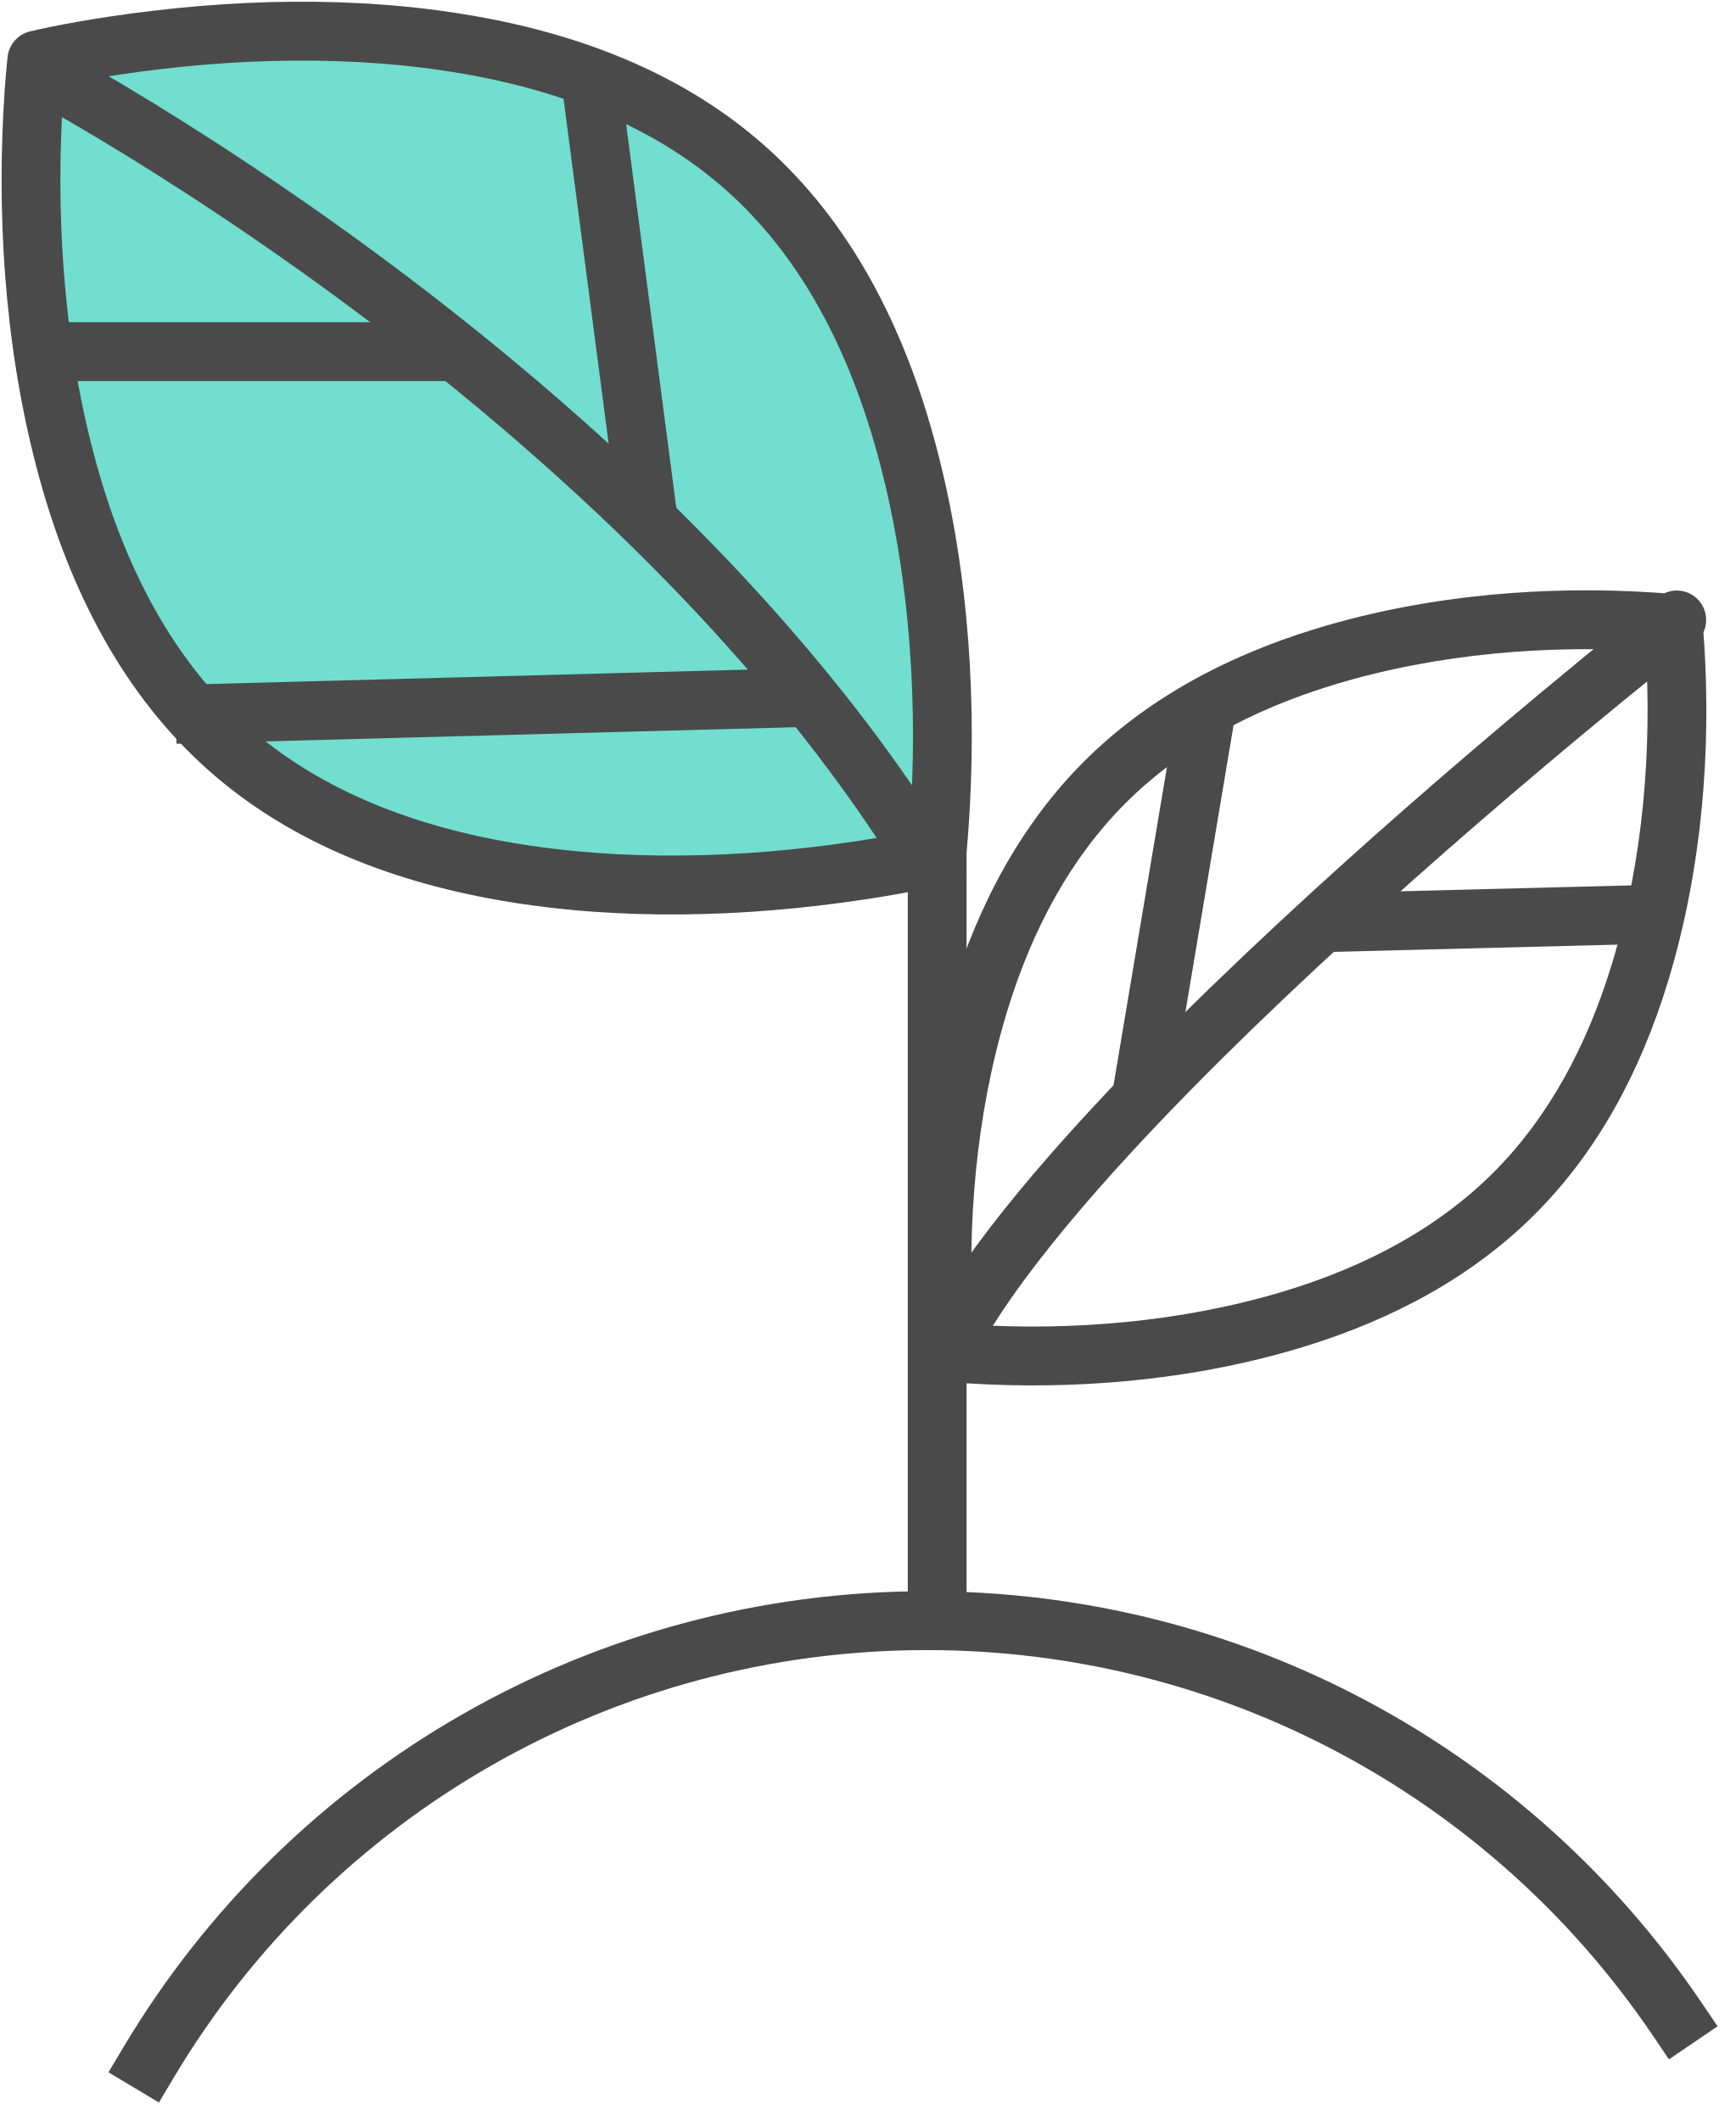
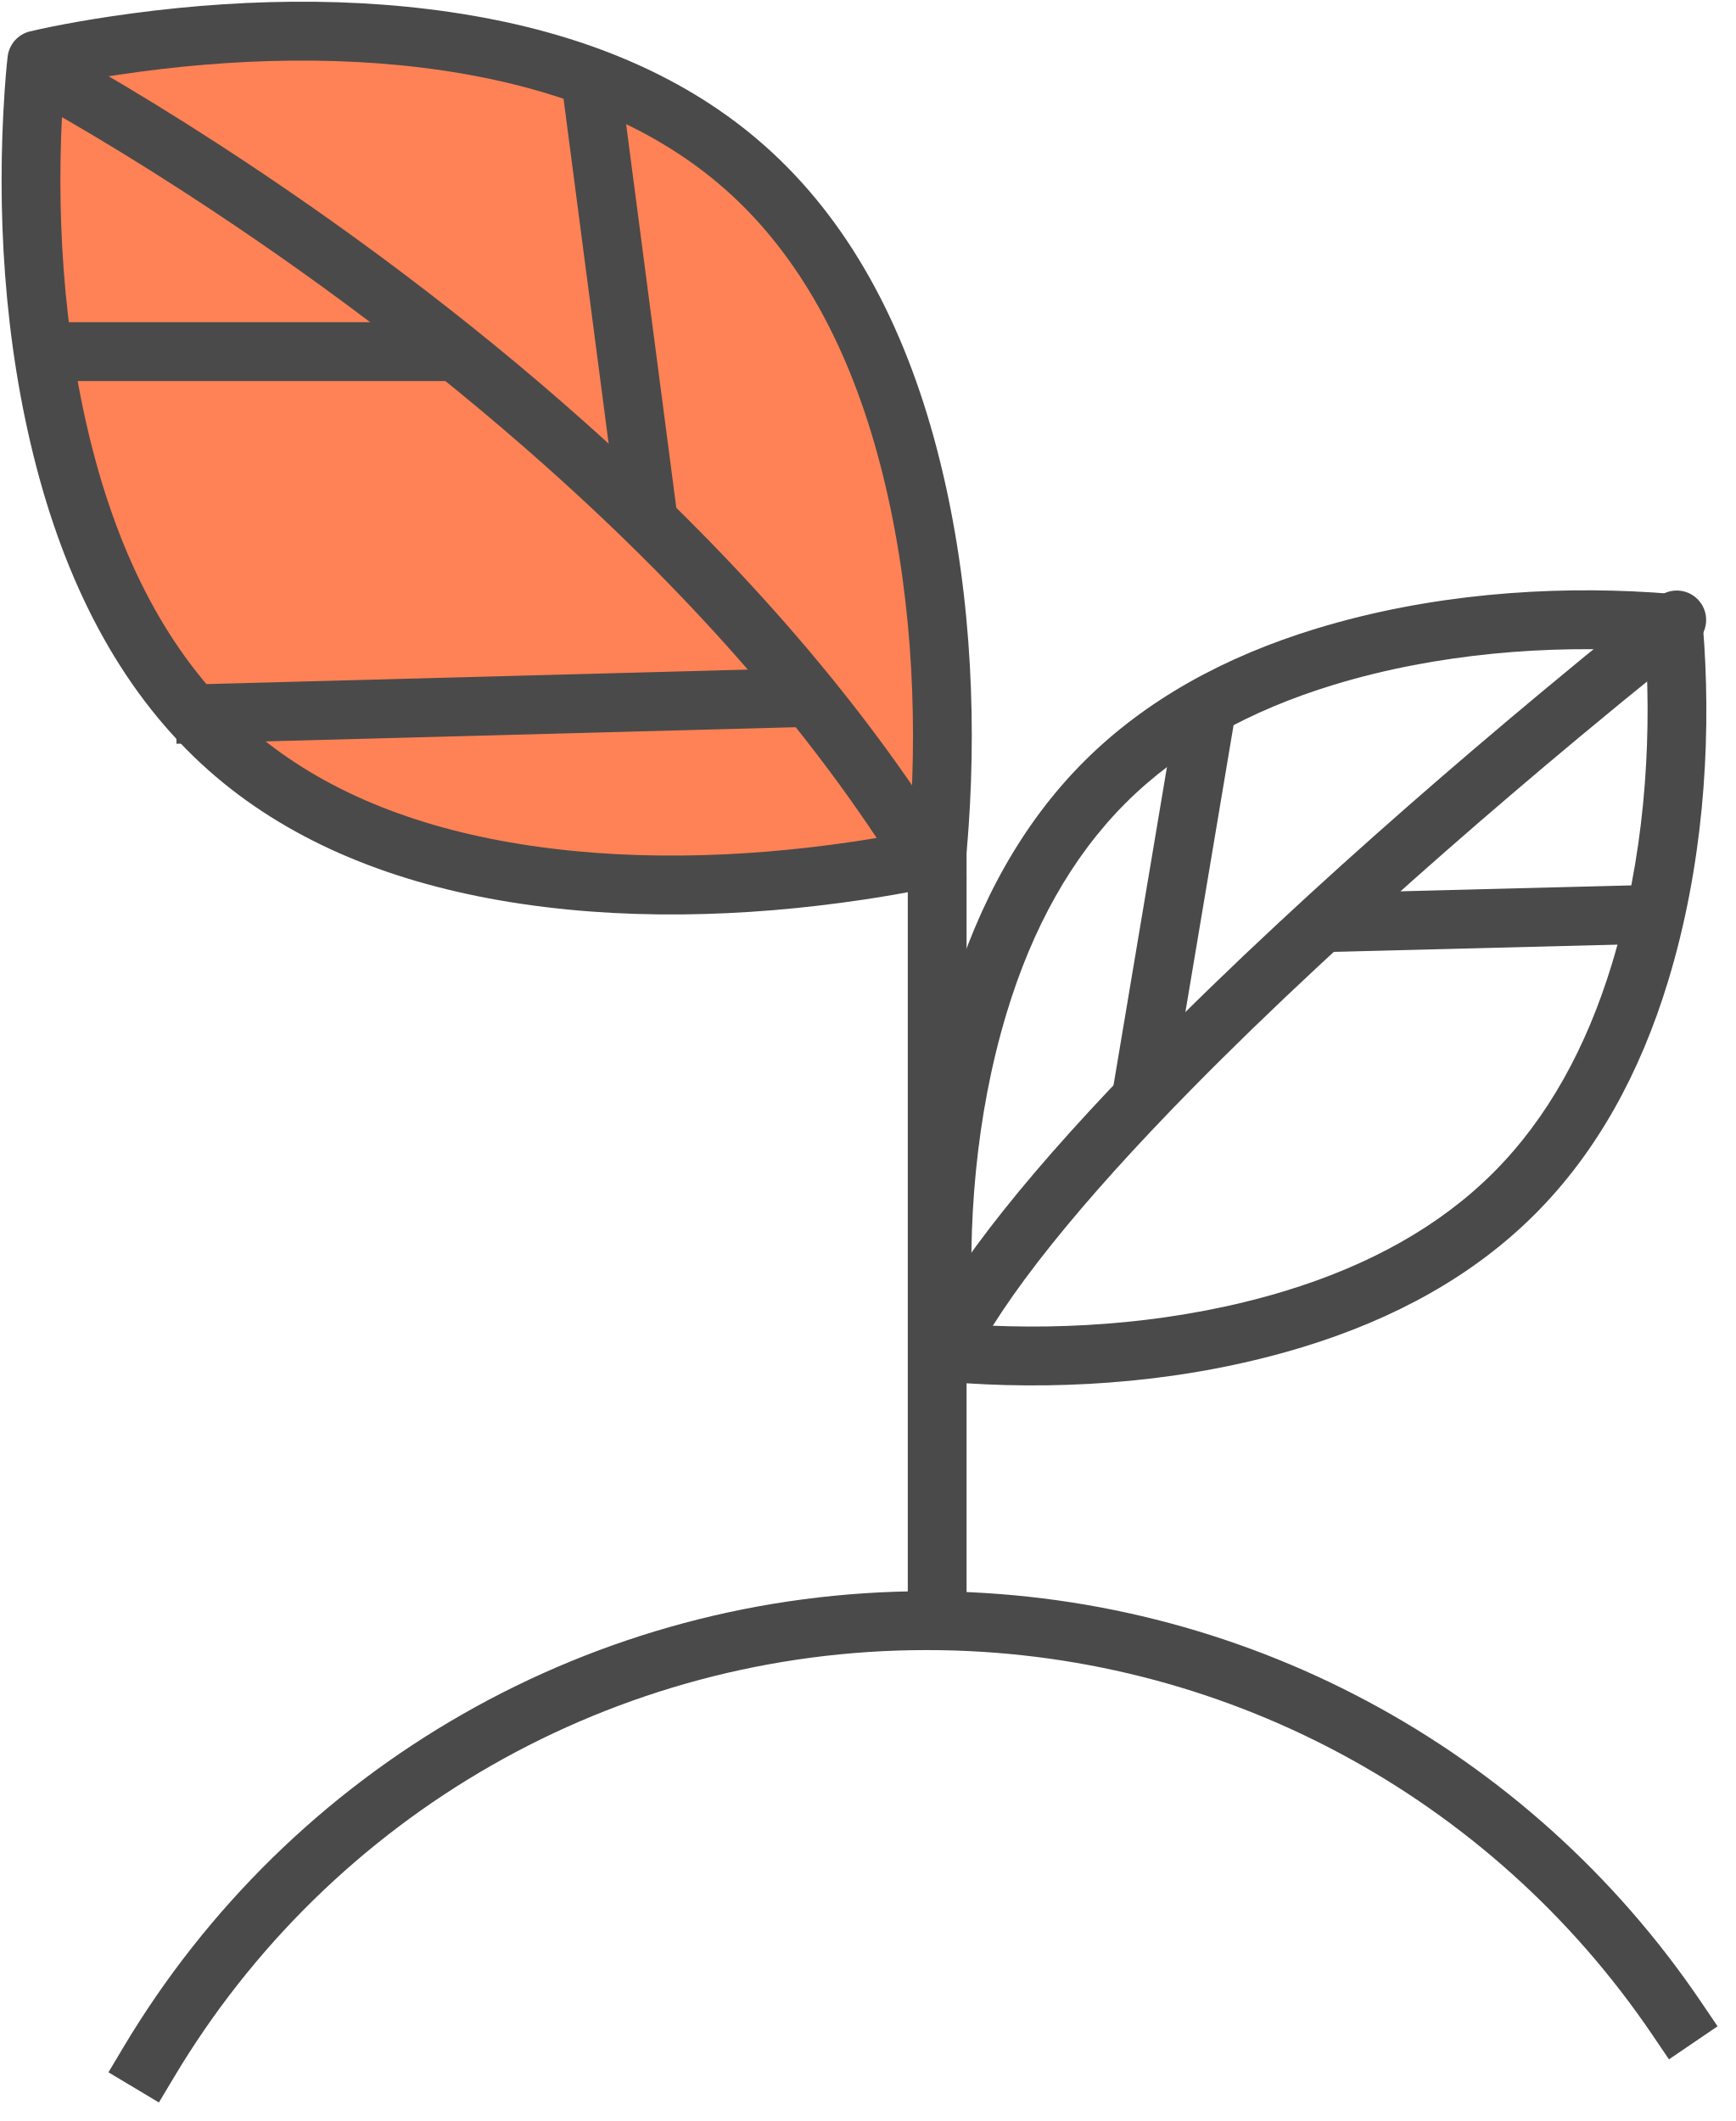
<svg xmlns="http://www.w3.org/2000/svg" width="63px" height="77px" viewBox="0 0 63 77" version="1.1">
  <defs />
  <g id="Pages" stroke="none" stroke-width="1" fill="none" fill-rule="evenodd">
    <g id="Main-New---focus" transform="translate(-610, -653)">
      <g id="sum" transform="translate(250, 621)">
        <g id="1" transform="translate(265, 0)">
          <g id="icon-hadash" transform="translate(95, 32)">
            <path d="M6.316,75.411 L5.768,76.328 L3.937,75.232 L4.484,74.315 C10.557,64.138 21.546,57.767 33.638,57.767 C45.041,57.767 55.485,63.427 61.749,72.678 L62.348,73.562 L60.583,74.762 L59.984,73.877 C54.113,65.207 44.326,59.904 33.638,59.904 C22.304,59.904 12.006,65.873 6.316,75.411 Z" id="Stroke-1" fill="#4A4A4A" fill-rule="nonzero" />
            <path d="M39.339,27.655 C41.573,25.418 44.444,23.837 47.792,22.817 C51.919,21.56 56.233,21.266 59.989,21.508 C60.398,21.534 60.691,21.561 60.854,21.579 C61.347,21.636 61.736,22.025 61.793,22.519 C61.811,22.682 61.838,22.977 61.864,23.386 C62.105,27.149 61.812,31.47 60.557,35.604 C59.539,38.958 57.96,41.834 55.727,44.071 C53.494,46.308 50.623,47.889 47.274,48.909 C43.147,50.166 38.834,50.46 35.078,50.218 C34.669,50.192 34.375,50.165 34.212,50.147 C33.719,50.09 33.331,49.701 33.274,49.207 C33.255,49.044 33.229,48.749 33.202,48.34 C32.961,44.577 33.255,40.256 34.51,36.122 C35.528,32.768 37.106,29.892 39.339,27.655 Z M48.413,24.861 C45.378,25.786 42.811,27.2 40.848,29.166 C38.885,31.133 37.473,33.704 36.551,36.744 C35.394,40.553 35.111,44.59 35.324,48.093 C38.822,48.307 42.851,48.023 46.654,46.865 C49.689,45.94 52.255,44.527 54.219,42.56 C56.182,40.593 57.593,38.022 58.516,34.982 C59.672,31.173 59.956,27.136 59.742,23.633 C56.245,23.419 52.215,23.703 48.413,24.861 Z" id="Stroke-3" fill="#4A4A4A" fill-rule="nonzero" />
            <path d="M60.209,21.666 C60.672,21.302 61.343,21.383 61.706,21.848 C62.07,22.312 61.988,22.984 61.525,23.348 C61.473,23.389 61.37,23.47 61.221,23.588 C60.971,23.787 60.681,24.019 60.354,24.283 C59.418,25.036 58.375,25.89 57.252,26.826 C54.044,29.501 50.836,32.301 47.844,35.087 C46.192,36.625 44.651,38.118 43.241,39.553 C39.228,43.637 36.425,47.102 35.158,49.69 C34.898,50.219 34.259,50.438 33.73,50.179 C33.201,49.919 32.983,49.279 33.242,48.749 C34.636,45.901 37.558,42.291 41.721,38.054 C43.154,36.595 44.717,35.08 46.391,33.522 C49.415,30.706 52.651,27.882 55.888,25.184 C57.02,24.24 58.072,23.378 59.016,22.617 C59.347,22.351 59.641,22.116 59.895,21.914 C60.048,21.793 60.153,21.709 60.209,21.666 Z" id="Stroke-5" fill="#4A4A4A" fill-rule="nonzero" />
            <g id="Group-10" transform="translate(32.13333, 28.9863)">
              <path d="M1.886,1.795 L1.886,27.937" id="Fill-7" fill="#EAF9DE" />
              <polygon id="Stroke-9" fill="#4A4A4A" fill-rule="nonzero" points="0.819 0.727 2.953 0.727 2.953 29.005 0.819 29.005" />
            </g>
-             <path d="M27.043,6.082 C36.062,14.063 33.996,31.082 33.996,31.082 C33.996,31.082 17.31,35.159 8.291,27.177 C-0.727,19.196 1.337,2.179 1.337,2.179 C1.337,2.179 18.024,-1.899 27.043,6.082" id="Fill-11" fill="#71DECF" />
+             <path d="M27.043,6.082 C36.062,14.063 33.996,31.082 33.996,31.082 C33.996,31.082 17.31,35.159 8.291,27.177 C-0.727,19.196 1.337,2.179 1.337,2.179 C1.337,2.179 18.024,-1.899 27.043,6.082" id="Fill-11" fill="#FE8255" />
            <path d="M33.034,29.85 C33.315,25.78 33.08,21.17 31.944,16.833 C30.849,12.655 29.017,9.255 26.336,6.883 C23.883,4.712 20.654,3.345 16.821,2.679 C12.786,1.977 8.442,2.094 4.298,2.715 C3.568,2.824 2.906,2.941 2.325,3.058 C2.317,3.166 2.308,3.284 2.299,3.41 C2.019,7.48 2.254,12.09 3.39,16.427 C4.484,20.605 6.317,24.005 8.997,26.376 C11.45,28.547 14.679,29.915 18.512,30.581 C22.547,31.283 26.892,31.167 31.036,30.546 C31.766,30.437 32.427,30.32 33.008,30.203 C33.017,30.094 33.025,29.977 33.034,29.85 Z M34.007,16.291 C35.212,20.888 35.458,25.716 35.162,29.997 C35.139,30.331 35.115,30.627 35.09,30.883 C35.075,31.04 35.062,31.15 35.055,31.211 C35.001,31.653 34.68,32.015 34.249,32.12 C34.102,32.156 33.834,32.216 33.457,32.292 C32.836,32.418 32.13,32.543 31.351,32.659 C27,33.311 22.44,33.433 18.147,32.687 C13.953,31.957 10.363,30.438 7.584,27.978 C4.551,25.293 2.52,21.526 1.326,16.97 C0.122,12.372 -0.124,7.544 0.171,3.263 C0.194,2.93 0.219,2.634 0.243,2.378 C0.259,2.221 0.271,2.111 0.278,2.05 C0.332,1.608 0.653,1.246 1.084,1.141 C1.231,1.105 1.499,1.045 1.876,0.968 C2.498,0.843 3.204,0.718 3.983,0.601 C8.333,-0.051 12.893,-0.173 17.186,0.573 C21.38,1.302 24.97,2.822 27.749,5.282 C30.783,7.966 32.814,11.734 34.007,16.291 Z" id="Stroke-13" fill="#4A4A4A" fill-rule="nonzero" />
            <g id="Group-18" transform="translate(0.066667, 1.136986)">
              <path d="M1.27,1.384 C1.27,1.384 23.307,13.005 33.951,30.756" id="Fill-15" />
              <path d="M0.773,2.33 C0.252,2.055 0.052,1.409 0.326,0.886 C0.601,0.364 1.246,0.164 1.767,0.439 C1.848,0.481 1.999,0.563 2.215,0.682 C2.572,0.879 2.985,1.112 3.45,1.381 C4.774,2.149 6.248,3.049 7.835,4.078 C12.366,7.016 16.898,10.393 21.131,14.162 C26.796,19.207 31.485,24.57 34.865,30.206 C35.168,30.712 35.005,31.368 34.5,31.672 C33.995,31.976 33.34,31.812 33.036,31.306 C29.779,25.875 25.229,20.671 19.713,15.76 C15.568,12.068 11.122,8.755 6.676,5.872 C5.12,4.863 3.676,3.981 2.382,3.231 C1.93,2.97 1.53,2.744 1.186,2.554 C0.981,2.441 0.842,2.366 0.773,2.33 Z" id="Stroke-17" fill="#4A4A4A" fill-rule="nonzero" />
            </g>
            <g id="Group-22" transform="translate(20.4, 2.205479)">
              <path d="M1.07,0.906 L3.181,17.05" id="Fill-19" fill="#EAF9DE" />
              <polygon id="Stroke-21" fill="#4A4A4A" fill-rule="nonzero" points="0.013 1.045 2.128 0.768 4.239 16.911 2.124 17.189" />
            </g>
            <g id="Group-26" transform="translate(1.066667, 10.82192)">
              <path d="M0.066,1.943 L15.525,1.943" id="Fill-23" fill="#EAF9DE" />
              <polygon id="Stroke-25" fill="#4A4A4A" fill-rule="nonzero" points="0.066 3.012 0.066 0.875 15.525 0.875 15.525 3.012" />
            </g>
            <g id="Group-30" transform="translate(5.4, 23.64384)">
              <path d="M23.581,1.685 L0.979,2.289" id="Fill-27" fill="#EAF9DE" />
              <polygon id="Stroke-29" fill="#4A4A4A" fill-rule="nonzero" points="23.553 0.616 23.61 2.753 1.008 3.357 0.951 1.221" />
            </g>
            <g id="Group-34" transform="translate(39.6, 23.57534)">
              <path d="M4.959,0.782 L1.829,16.26" id="Fill-31" fill="#EAF9DE" />
              <polygon id="Stroke-33" fill="#4A4A4A" fill-rule="nonzero" points="3.148 1.96 5.252 2.314 2.881 16.437 0.777 16.083" />
            </g>
            <g id="Group-38" transform="translate(47.06667, 32.12329)">
              <path d="M2.5,1.045 L14.403,0.74" id="Fill-35" fill="#EAF9DE" />
              <polygon id="Stroke-37" fill="#4A4A4A" fill-rule="nonzero" points="1.027 2.441 0.973 0.305 12.876 0 12.93 2.137" />
            </g>
          </g>
        </g>
      </g>
    </g>
  </g>
</svg>
